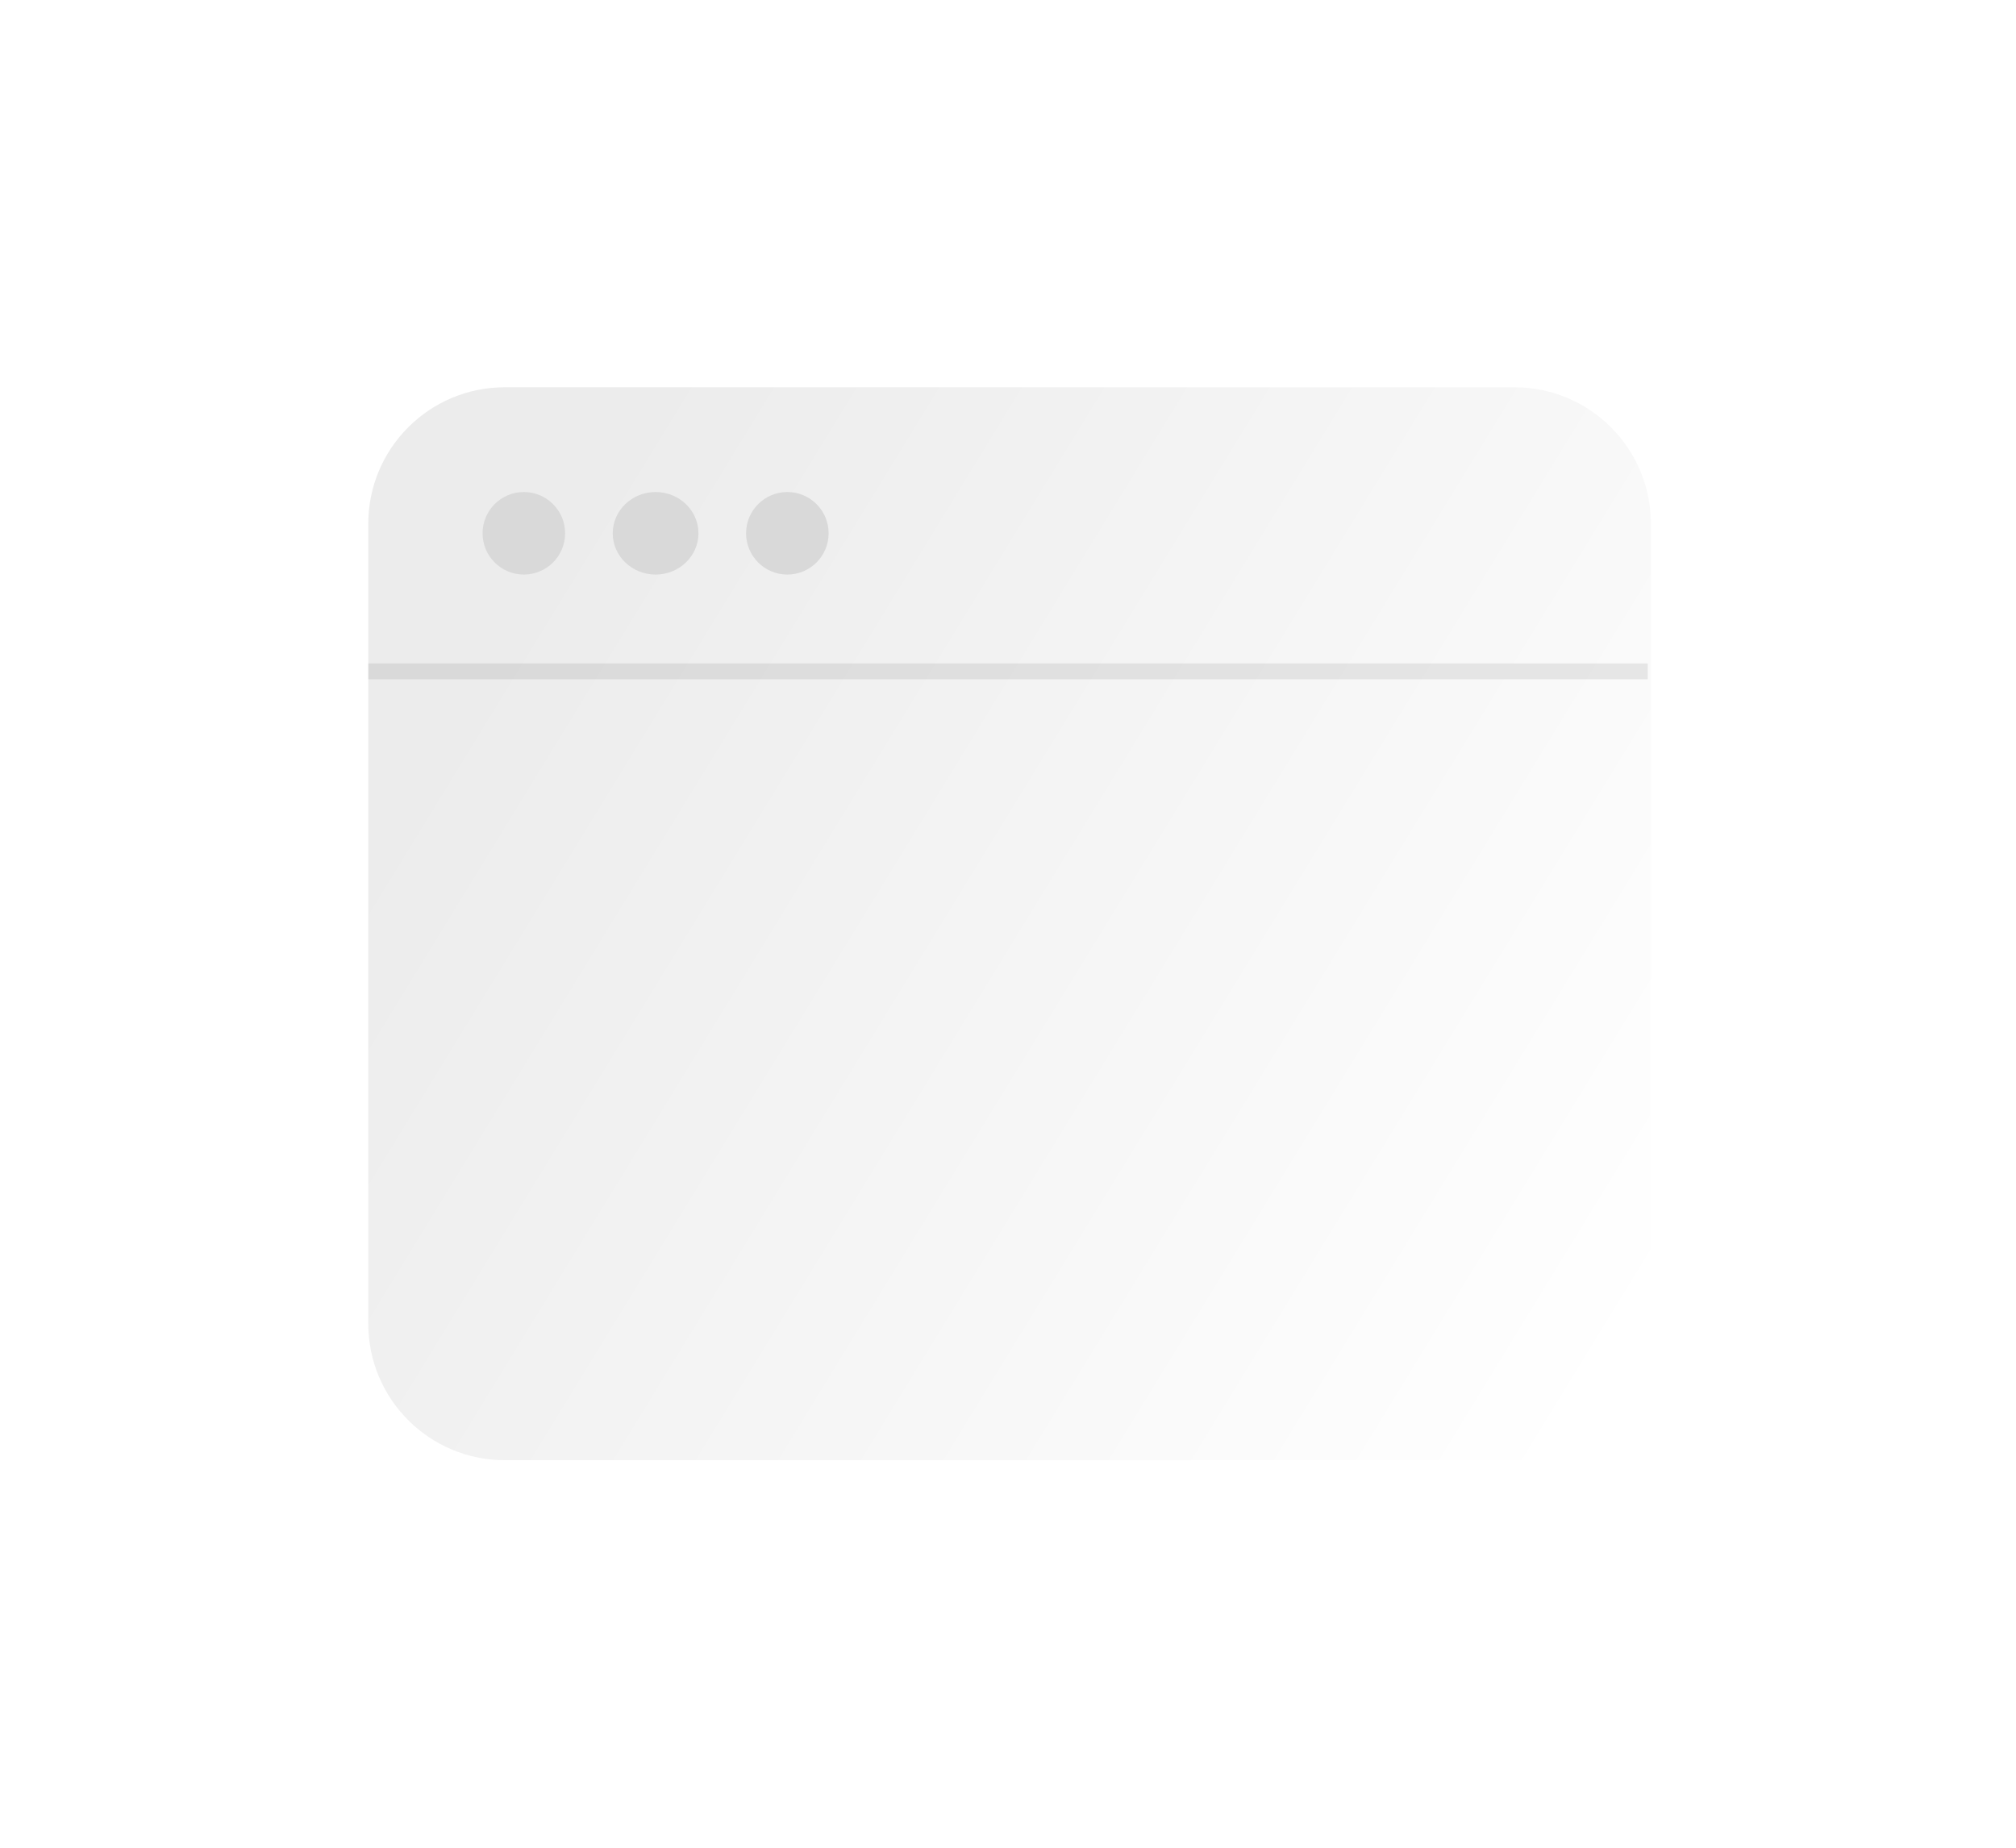
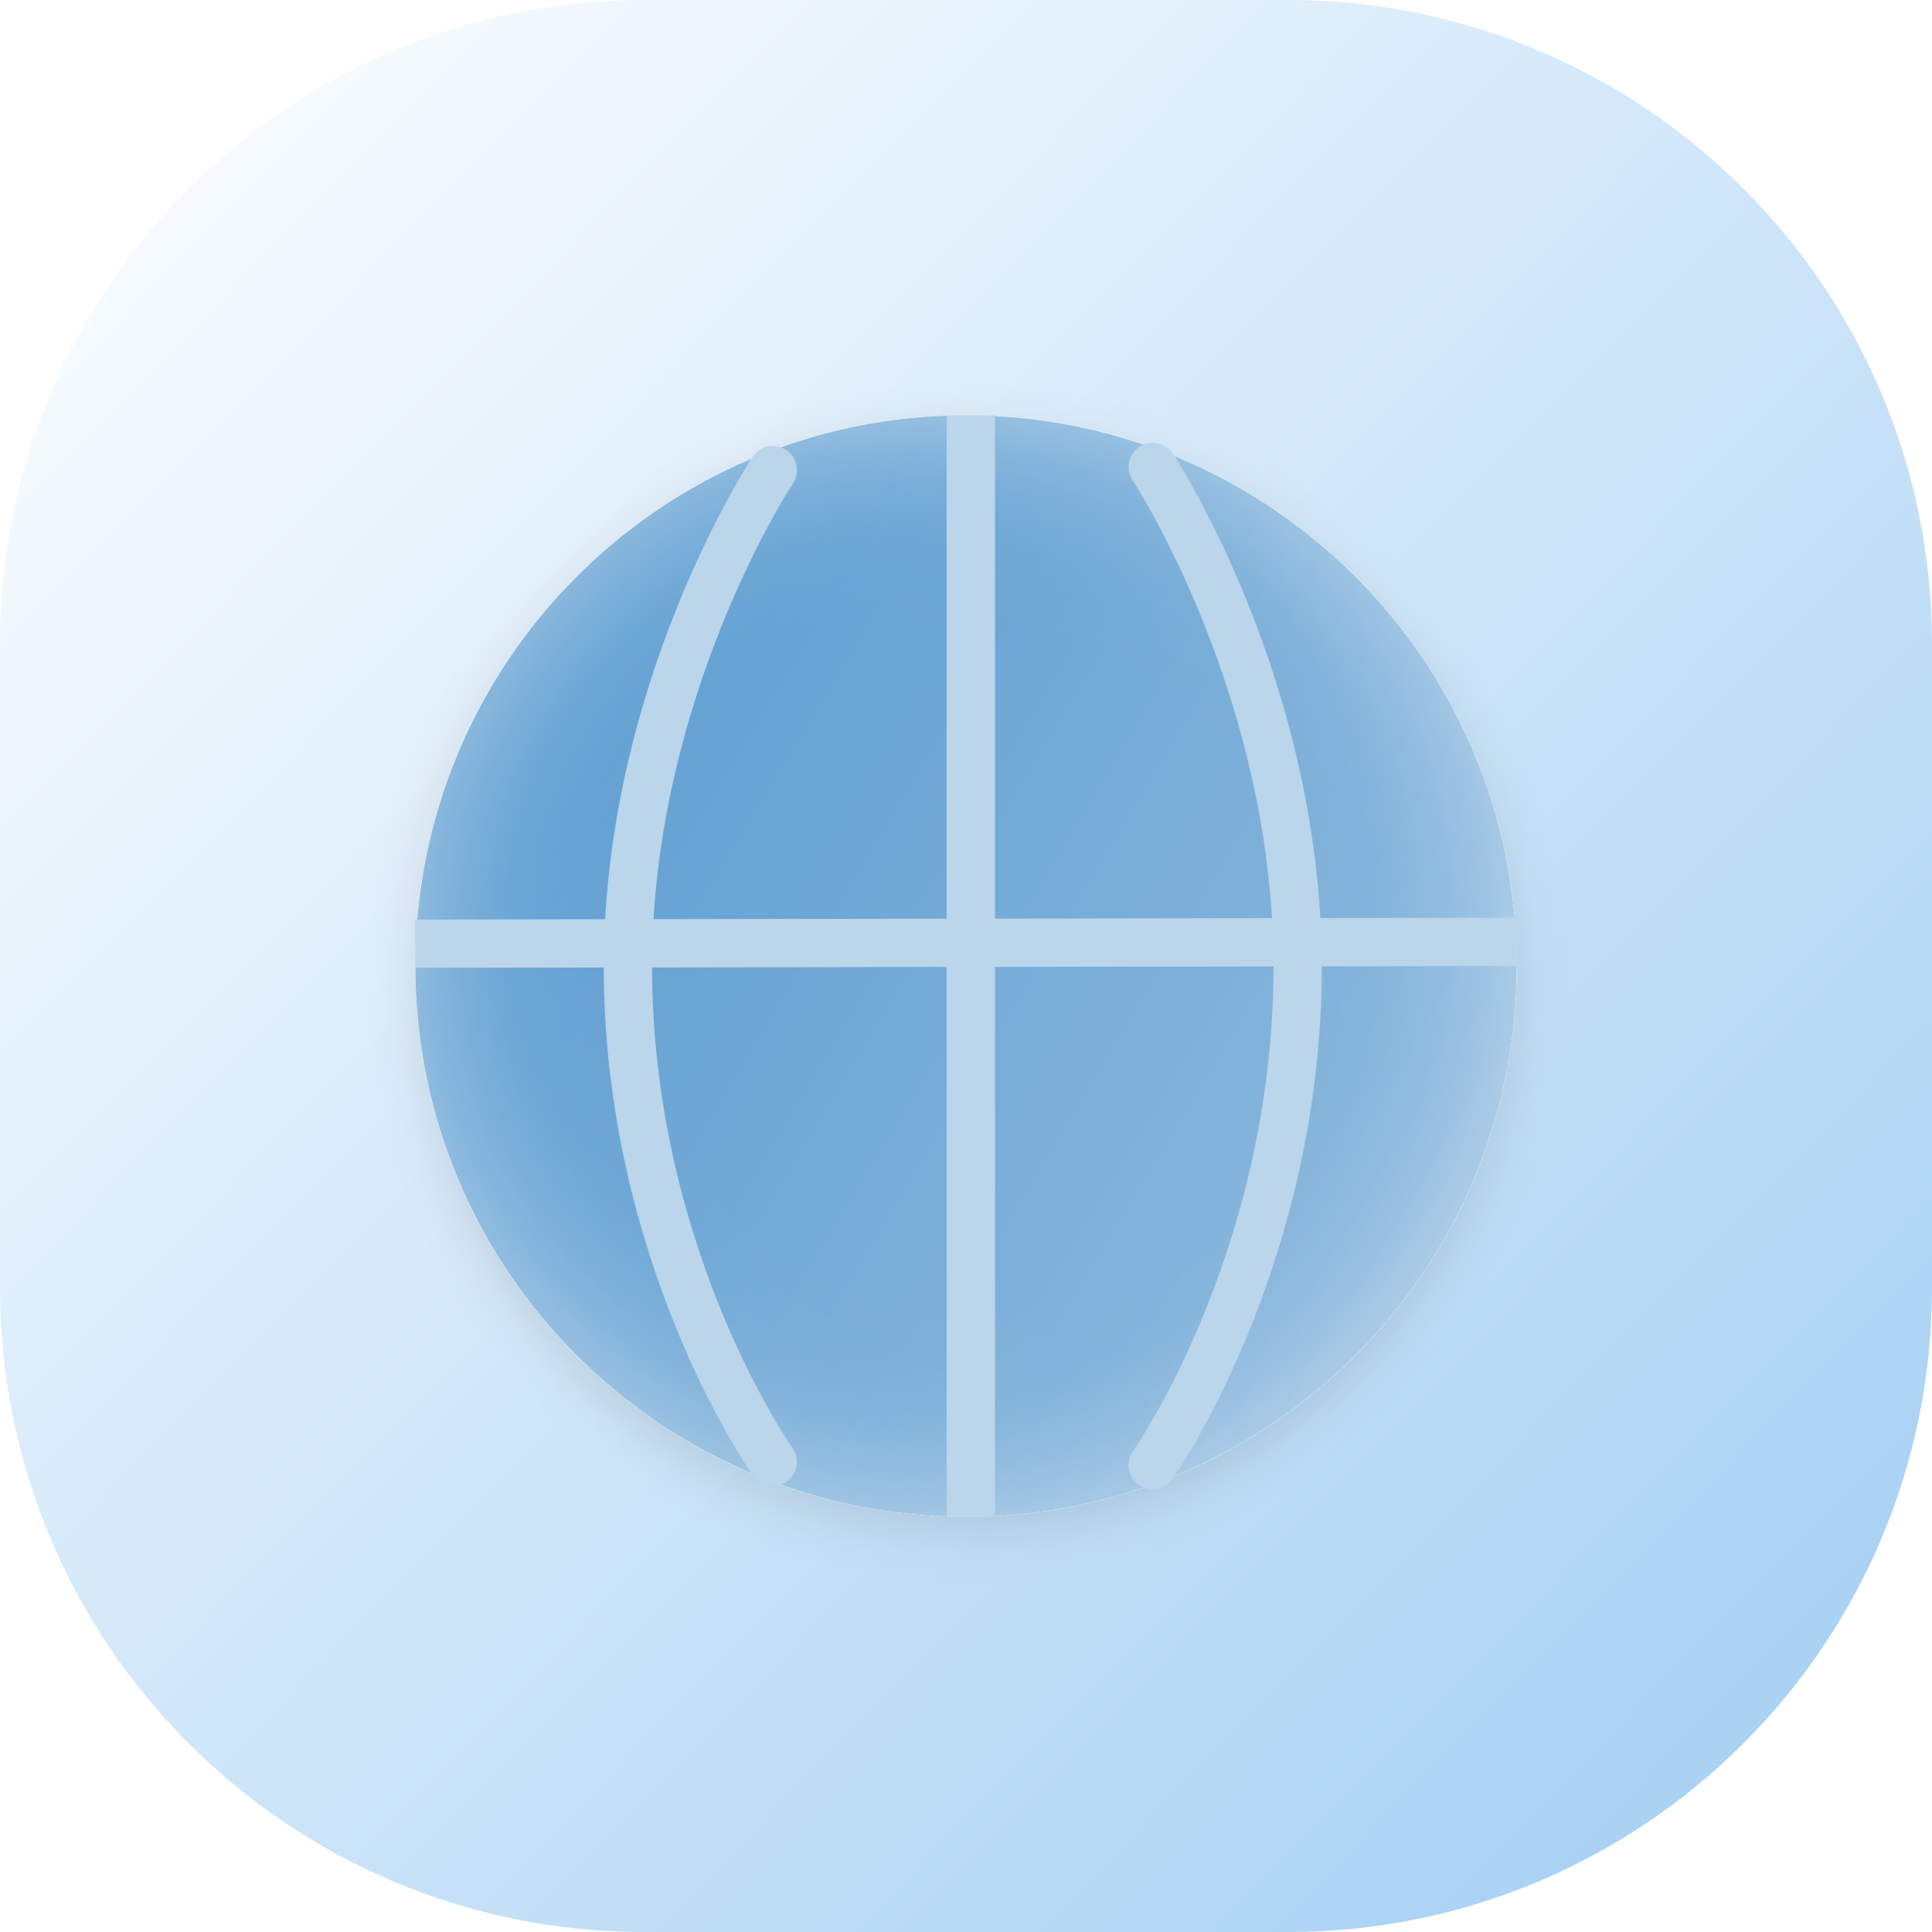
- <svg xmlns="http://www.w3.org/2000/svg" width="635" height="582" viewBox="0 0 635 582" fill="none">
-   <rect x="116" y="122" width="404" height="338" rx="43" fill="url(#paint0_linear_18_72)" />
-   <circle cx="165" cy="168" r="13" fill="#D9D9D9" />
-   <ellipse cx="206.5" cy="168" rx="13.5" ry="13" fill="#D9D9D9" />
-   <circle cx="248" cy="168" r="13" fill="#D9D9D9" />
-   <line x1="116" y1="211.5" x2="519.001" y2="211.5" stroke="black" stroke-opacity="0.08" stroke-width="5" />
+ <svg xmlns="http://www.w3.org/2000/svg" width="600" height="600" viewBox="0 0 600 600" fill="none">
+   <rect width="600" height="600" rx="200" fill="url(#paint0_linear_124_183)" />
+   <g filter="url(#filter0_di_124_183)">
+     <rect x="129" y="129" width="342" height="342" rx="171" fill="url(#paint1_linear_124_183)" />
+   </g>
+   <line x1="301.5" y1="129" x2="301.5" y2="471" stroke="#BBD5EB" stroke-width="15" />
+   <line x1="128.988" y1="293.07" x2="470.988" y2="292.5" stroke="#BBD5EB" stroke-width="15" />
+   <path d="M240 146C240 146 193.717 215.681 195.027 304.099C196.338 392.516 240 454 240 454" stroke="#BBD5EB" stroke-width="15" stroke-linecap="round" />
+   <path d="M358 145C358 145 404.283 215.134 402.973 304.125C401.662 393.117 358 455 358 455" stroke="#BBD5EB" stroke-width="15" stroke-linecap="round" />
  <defs>
-     <linearGradient id="paint0_linear_18_72" x1="116" y1="167.371" x2="520" y2="414.629" gradientUnits="userSpaceOnUse">
-       <stop offset="0.11" stop-color="#ECECEC" />
+     <filter id="filter0_di_124_183" x="114" y="119" width="372" height="372" filterUnits="userSpaceOnUse" color-interpolation-filters="sRGB">
+       <feFlood flood-opacity="0" result="BackgroundImageFix" />
+       <feColorMatrix in="SourceAlpha" type="matrix" values="0 0 0 0 0 0 0 0 0 0 0 0 0 0 0 0 0 0 127 0" result="hardAlpha" />
+       <feOffset dy="5" />
+       <feGaussianBlur stdDeviation="7.5" />
+       <feComposite in2="hardAlpha" operator="out" />
+       <feColorMatrix type="matrix" values="0 0 0 0 0 0 0 0 0 0 0 0 0 0 0 0 0 0 0.1 0" />
+       <feBlend mode="normal" in2="BackgroundImageFix" result="effect1_dropShadow_124_183" />
+       <feBlend mode="normal" in="SourceGraphic" in2="effect1_dropShadow_124_183" result="shape" />
+       <feColorMatrix in="SourceAlpha" type="matrix" values="0 0 0 0 0 0 0 0 0 0 0 0 0 0 0 0 0 0 127 0" result="hardAlpha" />
+       <feOffset />
+       <feGaussianBlur stdDeviation="25" />
+       <feComposite in2="hardAlpha" operator="arithmetic" k2="-1" k3="1" />
+       <feColorMatrix type="matrix" values="0 0 0 0 1 0 0 0 0 1 0 0 0 0 1 0 0 0 0.5 0" />
+       <feBlend mode="normal" in2="shape" result="effect2_innerShadow_124_183" />
+     </filter>
+     <linearGradient id="paint0_linear_124_183" x1="600" y1="593.416" x2="-3.07803e-05" y2="6.584" gradientUnits="userSpaceOnUse">
+       <stop stop-color="#A0CDF2" />
      <stop offset="1" stop-color="white" />
+     </linearGradient>
+     <linearGradient id="paint1_linear_124_183" x1="140.301" y1="129" x2="525.828" y2="361.206" gradientUnits="userSpaceOnUse">
+       <stop stop-color="#5699CF" />
+       <stop offset="1" stop-color="#93BDDF" />
    </linearGradient>
  </defs>
</svg>
